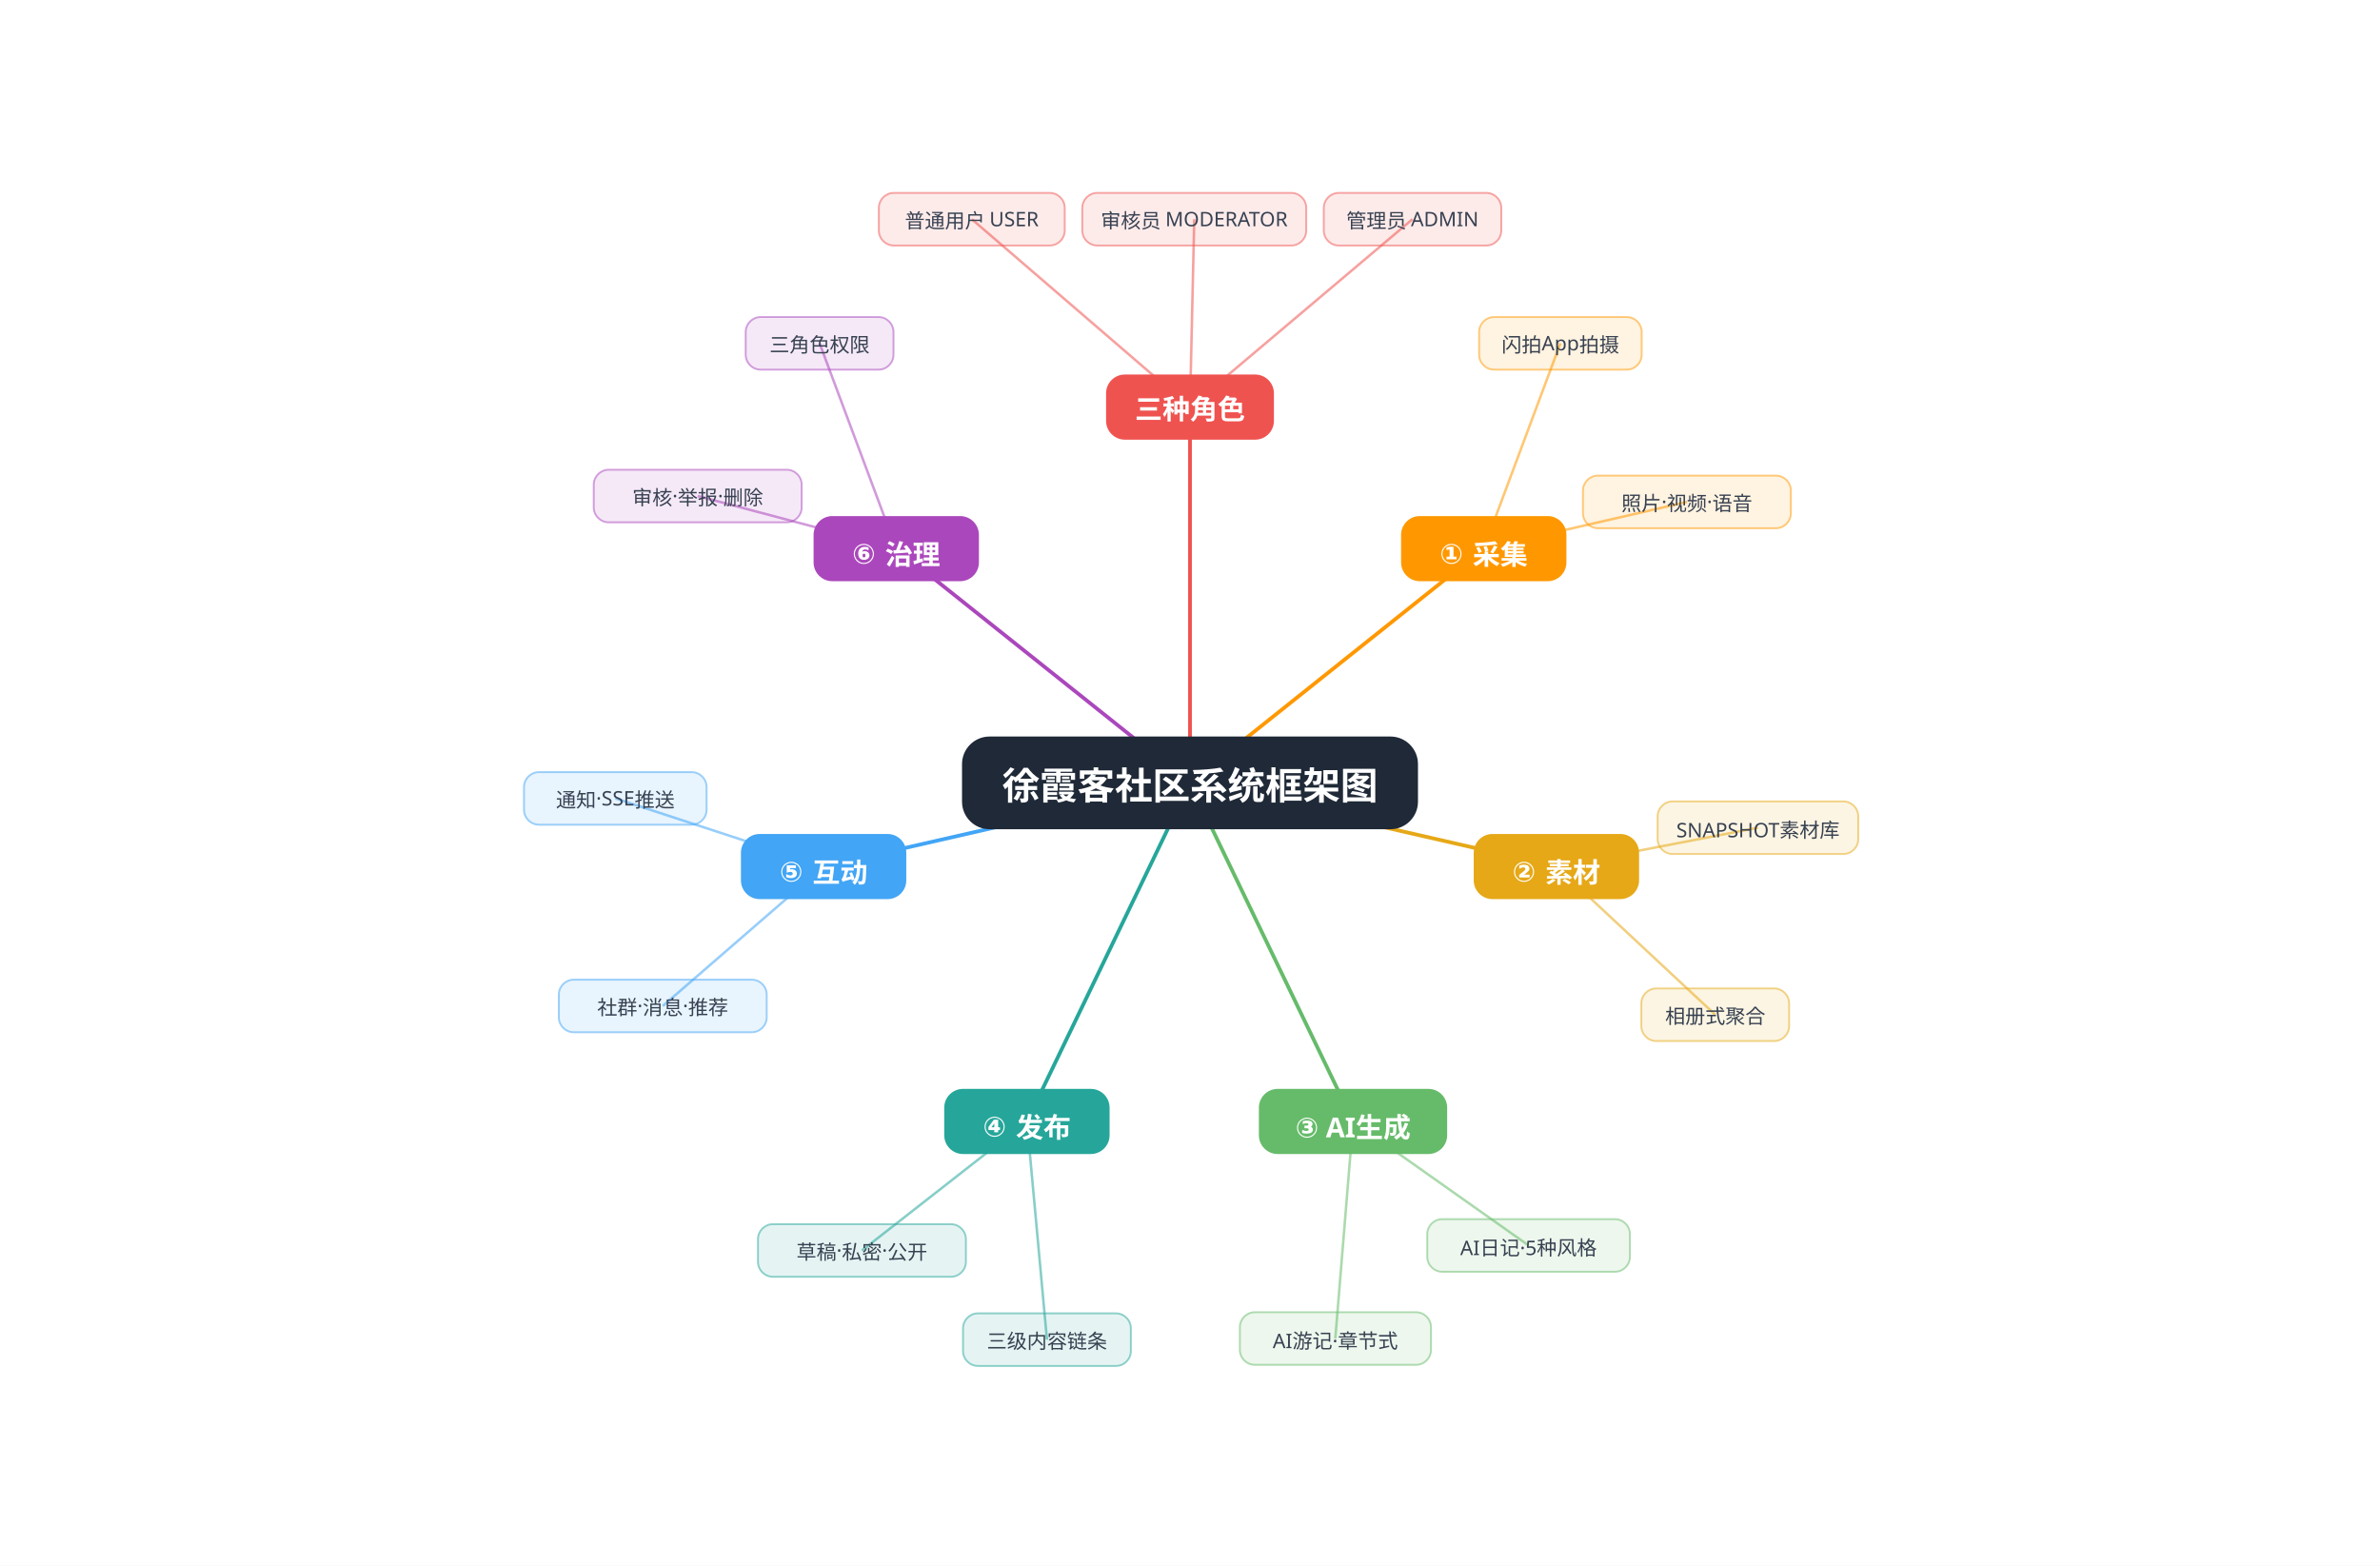
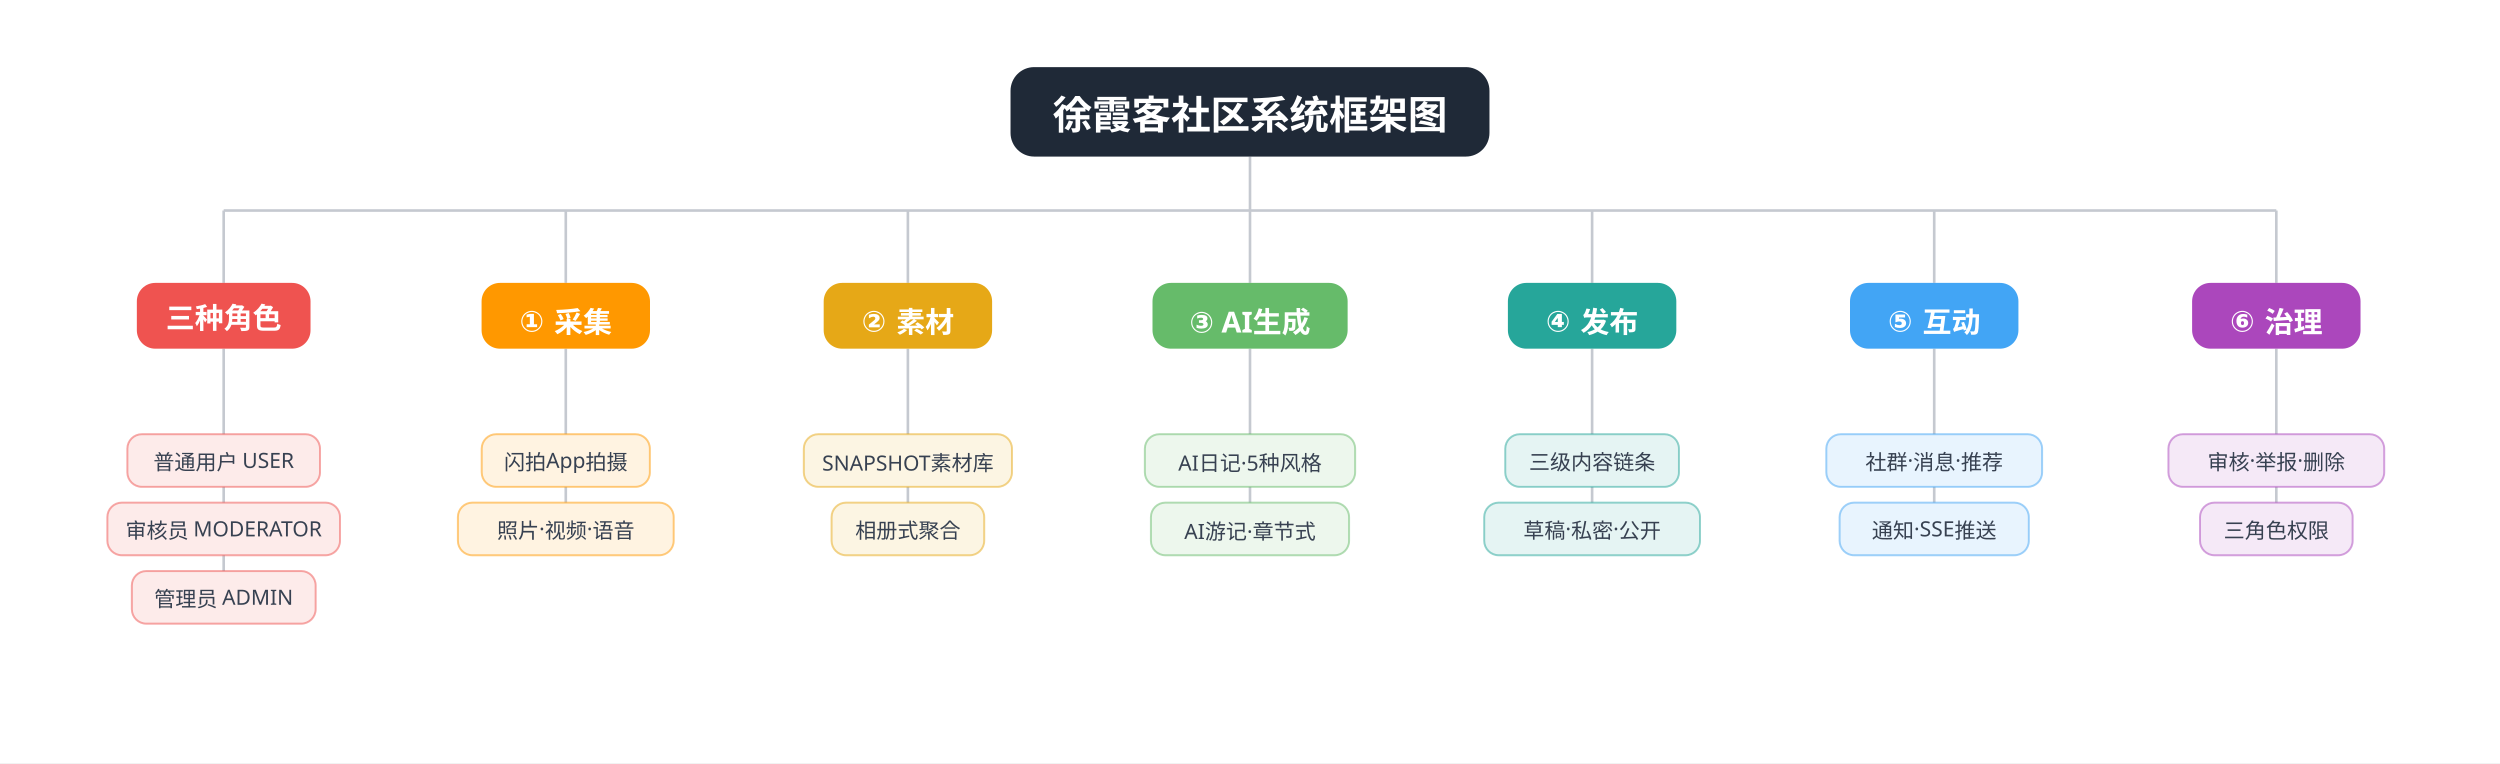
- <svg xmlns="http://www.w3.org/2000/svg" width="1900" height="1250" viewBox="0 0 1900 1250" font-family="Microsoft YaHei, PingFang SC, sans-serif">
-   <rect width="1900" height="1250" fill="#FFFFFF" />
-   <line x1="950.0" y1="625.0" x2="950.0" y2="325.0" stroke="#EF5350" stroke-width="3" />
-   <line x1="950.0" y1="325.0" x2="775.8" y2="175.0" stroke="#EF5350" stroke-width="2" opacity="0.55" />
-   <line x1="950.0" y1="325.0" x2="953.4" y2="175.0" stroke="#EF5350" stroke-width="2" opacity="0.55" />
-   <line x1="950.0" y1="325.0" x2="1127.6" y2="175.0" stroke="#EF5350" stroke-width="2" opacity="0.55" />
-   <line x1="950.0" y1="625.0" x2="1184.5" y2="438.0" stroke="#FF9800" stroke-width="3" />
-   <line x1="1184.5" y1="438.0" x2="1245.7" y2="274.1" stroke="#FF9800" stroke-width="2" opacity="0.55" />
-   <line x1="1184.5" y1="438.0" x2="1346.7" y2="400.7" stroke="#FF9800" stroke-width="2" opacity="0.55" />
-   <line x1="950.0" y1="625.0" x2="1242.5" y2="691.8" stroke="#E6A817" stroke-width="3" />
-   <line x1="1242.5" y1="691.8" x2="1403.4" y2="660.8" stroke="#E6A817" stroke-width="2" opacity="0.55" />
-   <line x1="1242.5" y1="691.8" x2="1369.3" y2="810.1" stroke="#E6A817" stroke-width="2" opacity="0.55" />
-   <line x1="950.0" y1="625.0" x2="1080.2" y2="895.3" stroke="#66BB6A" stroke-width="3" />
-   <line x1="1080.2" y1="895.3" x2="1220.3" y2="994.3" stroke="#66BB6A" stroke-width="2" opacity="0.55" />
-   <line x1="1080.2" y1="895.3" x2="1066.0" y2="1068.6" stroke="#66BB6A" stroke-width="2" opacity="0.55" />
-   <line x1="950.0" y1="625.0" x2="819.8" y2="895.3" stroke="#26A69A" stroke-width="3" />
-   <line x1="819.8" y1="895.3" x2="835.8" y2="1069.5" stroke="#26A69A" stroke-width="2" opacity="0.55" />
-   <line x1="819.8" y1="895.3" x2="688.1" y2="998.3" stroke="#26A69A" stroke-width="2" opacity="0.55" />
-   <line x1="950.0" y1="625.0" x2="657.5" y2="691.8" stroke="#42A5F5" stroke-width="3" />
-   <line x1="657.5" y1="691.8" x2="529.1" y2="803.1" stroke="#42A5F5" stroke-width="2" opacity="0.55" />
-   <line x1="657.5" y1="691.8" x2="491.3" y2="637.4" stroke="#42A5F5" stroke-width="2" opacity="0.55" />
-   <line x1="950.0" y1="625.0" x2="715.5" y2="438.0" stroke="#AB47BC" stroke-width="3" />
-   <line x1="715.5" y1="438.0" x2="557.0" y2="396.0" stroke="#AB47BC" stroke-width="2" opacity="0.55" />
-   <line x1="715.5" y1="438.0" x2="654.3" y2="274.1" stroke="#AB47BC" stroke-width="2" opacity="0.55" />
-   <rect x="768.0" y="588.0" width="364.0" height="74.0" rx="22" fill="#1F2937" />
-   <text x="950" y="625" fill="#FFFFFF" font-size="30" font-weight="bold" text-anchor="middle" dominant-baseline="central">徐霞客社区系统框架图</text>
-   <rect x="883.0" y="299.0" width="134.0" height="52.0" rx="15" fill="#EF5350" />
-   <text x="950.0" y="325.0" fill="#FFFFFF" font-size="22" font-weight="bold" text-anchor="middle" dominant-baseline="central">三种角色</text>
-   <rect x="701.6" y="154.0" width="148.4" height="42.0" rx="12" fill="#EF5350" fill-opacity="0.12" stroke="#EF5350" stroke-opacity="0.5" stroke-width="1.5" />
-   <text x="775.76" y="175.0" fill="#374151" font-size="16" text-anchor="middle" dominant-baseline="central">普通用户 USER</text>
-   <rect x="864.0" y="154.0" width="178.8" height="42.0" rx="12" fill="#EF5350" fill-opacity="0.12" stroke="#EF5350" stroke-opacity="0.5" stroke-width="1.5" />
-   <text x="953.36" y="175.0" fill="#374151" font-size="16" text-anchor="middle" dominant-baseline="central">审核员 MODERATOR</text>
-   <rect x="1056.8" y="154.0" width="141.7" height="42.0" rx="12" fill="#EF5350" fill-opacity="0.12" stroke="#EF5350" stroke-opacity="0.5" stroke-width="1.5" />
-   <text x="1127.6" y="175.0" fill="#374151" font-size="16" text-anchor="middle" dominant-baseline="central">管理员 ADMIN</text>
-   <rect x="1118.5" y="412.0" width="132.0" height="52.0" rx="15" fill="#FF9800" />
-   <text x="1184.549" y="437.953" fill="#FFFFFF" font-size="22" font-weight="bold" text-anchor="middle" dominant-baseline="central">① 采集</text>
-   <rect x="1180.8" y="253.1" width="129.8" height="42.0" rx="12" fill="#FF9800" fill-opacity="0.12" stroke="#FF9800" stroke-opacity="0.5" stroke-width="1.5" />
-   <text x="1245.71" y="274.065" fill="#374151" font-size="16" text-anchor="middle" dominant-baseline="central">闪拍App拍摄</text>
-   <rect x="1263.7" y="379.7" width="166.0" height="42.0" rx="12" fill="#FF9800" fill-opacity="0.12" stroke="#FF9800" stroke-opacity="0.5" stroke-width="1.5" />
-   <text x="1346.666" y="400.659" fill="#374151" font-size="16" text-anchor="middle" dominant-baseline="central">照片·视频·语音</text>
-   <rect x="1176.5" y="665.8" width="132.0" height="52.0" rx="15" fill="#E6A817" />
-   <text x="1242.478" y="691.756" fill="#FFFFFF" font-size="22" font-weight="bold" text-anchor="middle" dominant-baseline="central">② 素材</text>
-   <rect x="1323.3" y="639.8" width="160.2" height="42.0" rx="12" fill="#E6A817" fill-opacity="0.12" stroke="#E6A817" stroke-opacity="0.5" stroke-width="1.5" />
-   <text x="1403.404" y="660.789" fill="#374151" font-size="16" text-anchor="middle" dominant-baseline="central">SNAPSHOT素材库</text>
-   <rect x="1310.3" y="789.1" width="118.0" height="42.0" rx="12" fill="#E6A817" fill-opacity="0.12" stroke="#E6A817" stroke-opacity="0.5" stroke-width="1.5" />
-   <text x="1369.332" y="810.07" fill="#374151" font-size="16" text-anchor="middle" dominant-baseline="central">相册式聚合</text>
-   <rect x="1005.0" y="869.3" width="150.3" height="52.0" rx="15" fill="#66BB6A" />
-   <text x="1080.165" y="895.291" fill="#FFFFFF" font-size="22" font-weight="bold" text-anchor="middle" dominant-baseline="central">③ AI生成</text>
-   <rect x="1139.4" y="973.3" width="161.8" height="42.0" rx="12" fill="#66BB6A" fill-opacity="0.12" stroke="#66BB6A" stroke-opacity="0.5" stroke-width="1.5" />
-   <text x="1220.28" y="994.302" fill="#374151" font-size="16" text-anchor="middle" dominant-baseline="central">AI日记·5种风格</text>
-   <rect x="989.8" y="1047.6" width="152.6" height="42.0" rx="12" fill="#66BB6A" fill-opacity="0.12" stroke="#66BB6A" stroke-opacity="0.5" stroke-width="1.5" />
-   <text x="1066.034" y="1068.583" fill="#374151" font-size="16" text-anchor="middle" dominant-baseline="central">AI游记·章节式</text>
-   <rect x="753.8" y="869.3" width="132.0" height="52.0" rx="15" fill="#26A69A" />
-   <text x="819.835" y="895.291" fill="#FFFFFF" font-size="22" font-weight="bold" text-anchor="middle" dominant-baseline="central">④ 发布</text>
-   <rect x="768.8" y="1048.5" width="134.0" height="42.0" rx="12" fill="#26A69A" fill-opacity="0.12" stroke="#26A69A" stroke-opacity="0.5" stroke-width="1.5" />
-   <text x="835.84" y="1069.486" fill="#374151" font-size="16" text-anchor="middle" dominant-baseline="central">三级内容链条</text>
-   <rect x="605.1" y="977.3" width="166.0" height="42.0" rx="12" fill="#26A69A" fill-opacity="0.12" stroke="#26A69A" stroke-opacity="0.5" stroke-width="1.5" />
-   <text x="688.081" y="998.329" fill="#374151" font-size="16" text-anchor="middle" dominant-baseline="central">草稿·私密·公开</text>
-   <rect x="591.5" y="665.8" width="132.0" height="52.0" rx="15" fill="#42A5F5" />
-   <text x="657.522" y="691.756" fill="#FFFFFF" font-size="22" font-weight="bold" text-anchor="middle" dominant-baseline="central">⑤ 互动</text>
-   <rect x="446.1" y="782.1" width="166.0" height="42.0" rx="12" fill="#42A5F5" fill-opacity="0.12" stroke="#42A5F5" stroke-opacity="0.5" stroke-width="1.5" />
-   <text x="529.066" y="803.051" fill="#374151" font-size="16" text-anchor="middle" dominant-baseline="central">社群·消息·推荐</text>
-   <rect x="418.3" y="616.4" width="145.8" height="42.0" rx="12" fill="#42A5F5" fill-opacity="0.12" stroke="#42A5F5" stroke-opacity="0.5" stroke-width="1.5" />
-   <text x="491.256" y="637.391" fill="#374151" font-size="16" text-anchor="middle" dominant-baseline="central">通知·SSE推送</text>
-   <rect x="649.5" y="412.0" width="132.0" height="52.0" rx="15" fill="#AB47BC" />
-   <text x="715.451" y="437.953" fill="#FFFFFF" font-size="22" font-weight="bold" text-anchor="middle" dominant-baseline="central">⑥ 治理</text>
-   <rect x="474.0" y="375.0" width="166.0" height="42.0" rx="12" fill="#AB47BC" fill-opacity="0.12" stroke="#AB47BC" stroke-opacity="0.5" stroke-width="1.5" />
-   <text x="557.026" y="396.03" fill="#374151" font-size="16" text-anchor="middle" dominant-baseline="central">审核·举报·删除</text>
-   <rect x="595.3" y="253.1" width="118.0" height="42.0" rx="12" fill="#AB47BC" fill-opacity="0.12" stroke="#AB47BC" stroke-opacity="0.5" stroke-width="1.5" />
-   <text x="654.29" y="274.065" fill="#374151" font-size="16" text-anchor="middle" dominant-baseline="central">三角色权限</text>
+ <svg xmlns="http://www.w3.org/2000/svg" width="1900" height="580" viewBox="0 0 1900 580" font-family="Microsoft YaHei, PingFang SC, sans-serif">
+   <rect width="1900" height="580" fill="#FFFFFF" />
+   <line x1="950" y1="119.0" x2="950" y2="160" stroke="#C5C9D0" stroke-width="2" />
+   <line x1="170.0" y1="160" x2="1730.0" y2="160" stroke="#C5C9D0" stroke-width="2" />
+   <line x1="170.0" y1="160" x2="170.0" y2="215.0" stroke="#C5C9D0" stroke-width="2" />
+   <line x1="430.0" y1="160" x2="430.0" y2="215.0" stroke="#C5C9D0" stroke-width="2" />
+   <line x1="690.0" y1="160" x2="690.0" y2="215.0" stroke="#C5C9D0" stroke-width="2" />
+   <line x1="950.0" y1="160" x2="950.0" y2="215.0" stroke="#C5C9D0" stroke-width="2" />
+   <line x1="1210.0" y1="160" x2="1210.0" y2="215.0" stroke="#C5C9D0" stroke-width="2" />
+   <line x1="1470.0" y1="160" x2="1470.0" y2="215.0" stroke="#C5C9D0" stroke-width="2" />
+   <line x1="1730.0" y1="160" x2="1730.0" y2="215.0" stroke="#C5C9D0" stroke-width="2" />
+   <line x1="170.0" y1="265.0" x2="170.0" y2="330.0" stroke="#C5C9D0" stroke-width="2" />
+   <line x1="170.0" y1="370.0" x2="170.0" y2="382.0" stroke="#C5C9D0" stroke-width="2" />
+   <line x1="170.0" y1="422.0" x2="170.0" y2="434.0" stroke="#C5C9D0" stroke-width="2" />
+   <line x1="430.0" y1="265.0" x2="430.0" y2="330.0" stroke="#C5C9D0" stroke-width="2" />
+   <line x1="430.0" y1="370.0" x2="430.0" y2="382.0" stroke="#C5C9D0" stroke-width="2" />
+   <line x1="690.0" y1="265.0" x2="690.0" y2="330.0" stroke="#C5C9D0" stroke-width="2" />
+   <line x1="690.0" y1="370.0" x2="690.0" y2="382.0" stroke="#C5C9D0" stroke-width="2" />
+   <line x1="950.0" y1="265.0" x2="950.0" y2="330.0" stroke="#C5C9D0" stroke-width="2" />
+   <line x1="950.0" y1="370.0" x2="950.0" y2="382.0" stroke="#C5C9D0" stroke-width="2" />
+   <line x1="1210.0" y1="265.0" x2="1210.0" y2="330.0" stroke="#C5C9D0" stroke-width="2" />
+   <line x1="1210.0" y1="370.0" x2="1210.0" y2="382.0" stroke="#C5C9D0" stroke-width="2" />
+   <line x1="1470.0" y1="265.0" x2="1470.0" y2="330.0" stroke="#C5C9D0" stroke-width="2" />
+   <line x1="1470.0" y1="370.0" x2="1470.0" y2="382.0" stroke="#C5C9D0" stroke-width="2" />
+   <line x1="1730.0" y1="265.0" x2="1730.0" y2="330.0" stroke="#C5C9D0" stroke-width="2" />
+   <line x1="1730.0" y1="370.0" x2="1730.0" y2="382.0" stroke="#C5C9D0" stroke-width="2" />
+   <rect x="768.0" y="51.0" width="364.0" height="68.0" rx="18" fill="#1F2937" />
+   <text x="950" y="85" fill="#FFFFFF" font-size="30" font-weight="bold" text-anchor="middle" dominant-baseline="central">徐霞客社区系统框架图</text>
+   <rect x="104.0" y="215.0" width="132.0" height="50.0" rx="14" fill="#EF5350" />
+   <text x="170.0" y="240" fill="#FFFFFF" font-size="22" font-weight="bold" text-anchor="middle" dominant-baseline="central">三种角色</text>
+   <rect x="96.8" y="330.0" width="146.4" height="40.0" rx="11" fill="#EF5350" fill-opacity="0.12" stroke="#EF5350" stroke-opacity="0.5" stroke-width="1.5" />
+   <text x="170.0" y="350" fill="#374151" font-size="16" text-anchor="middle" dominant-baseline="central">普通用户 USER</text>
+   <rect x="81.6" y="382.0" width="176.8" height="40.0" rx="11" fill="#EF5350" fill-opacity="0.12" stroke="#EF5350" stroke-opacity="0.5" stroke-width="1.5" />
+   <text x="170.0" y="402" fill="#374151" font-size="16" text-anchor="middle" dominant-baseline="central">审核员 MODERATOR</text>
+   <rect x="100.2" y="434.0" width="139.7" height="40.0" rx="11" fill="#EF5350" fill-opacity="0.12" stroke="#EF5350" stroke-opacity="0.5" stroke-width="1.5" />
+   <text x="170.0" y="454" fill="#374151" font-size="16" text-anchor="middle" dominant-baseline="central">管理员 ADMIN</text>
+   <rect x="366.0" y="215.0" width="128.0" height="50.0" rx="14" fill="#FF9800" />
+   <text x="430.0" y="240" fill="#FFFFFF" font-size="22" font-weight="bold" text-anchor="middle" dominant-baseline="central">① 采集</text>
+   <rect x="366.1" y="330.0" width="127.8" height="40.0" rx="11" fill="#FF9800" fill-opacity="0.12" stroke="#FF9800" stroke-opacity="0.5" stroke-width="1.5" />
+   <text x="430.0" y="350" fill="#374151" font-size="16" text-anchor="middle" dominant-baseline="central">闪拍App拍摄</text>
+   <rect x="348.0" y="382.0" width="164.0" height="40.0" rx="11" fill="#FF9800" fill-opacity="0.12" stroke="#FF9800" stroke-opacity="0.5" stroke-width="1.5" />
+   <text x="430.0" y="402" fill="#374151" font-size="16" text-anchor="middle" dominant-baseline="central">照片·视频·语音</text>
+   <rect x="626.0" y="215.0" width="128.0" height="50.0" rx="14" fill="#E6A817" />
+   <text x="690.0" y="240" fill="#FFFFFF" font-size="22" font-weight="bold" text-anchor="middle" dominant-baseline="central">② 素材</text>
+   <rect x="610.9" y="330.0" width="158.2" height="40.0" rx="11" fill="#E6A817" fill-opacity="0.12" stroke="#E6A817" stroke-opacity="0.5" stroke-width="1.5" />
+   <text x="690.0" y="350" fill="#374151" font-size="16" text-anchor="middle" dominant-baseline="central">SNAPSHOT素材库</text>
+   <rect x="632.0" y="382.0" width="116.0" height="40.0" rx="11" fill="#E6A817" fill-opacity="0.12" stroke="#E6A817" stroke-opacity="0.5" stroke-width="1.5" />
+   <text x="690.0" y="402" fill="#374151" font-size="16" text-anchor="middle" dominant-baseline="central">相册式聚合</text>
+   <rect x="875.9" y="215.0" width="148.3" height="50.0" rx="14" fill="#66BB6A" />
+   <text x="950.0" y="240" fill="#FFFFFF" font-size="22" font-weight="bold" text-anchor="middle" dominant-baseline="central">③ AI生成</text>
+   <rect x="870.1" y="330.0" width="159.8" height="40.0" rx="11" fill="#66BB6A" fill-opacity="0.12" stroke="#66BB6A" stroke-opacity="0.5" stroke-width="1.5" />
+   <text x="950.0" y="350" fill="#374151" font-size="16" text-anchor="middle" dominant-baseline="central">AI日记·5种风格</text>
+   <rect x="874.7" y="382.0" width="150.6" height="40.0" rx="11" fill="#66BB6A" fill-opacity="0.12" stroke="#66BB6A" stroke-opacity="0.5" stroke-width="1.5" />
+   <text x="950.0" y="402" fill="#374151" font-size="16" text-anchor="middle" dominant-baseline="central">AI游记·章节式</text>
+   <rect x="1146.0" y="215.0" width="128.0" height="50.0" rx="14" fill="#26A69A" />
+   <text x="1210.0" y="240" fill="#FFFFFF" font-size="22" font-weight="bold" text-anchor="middle" dominant-baseline="central">④ 发布</text>
+   <rect x="1144.0" y="330.0" width="132.0" height="40.0" rx="11" fill="#26A69A" fill-opacity="0.12" stroke="#26A69A" stroke-opacity="0.5" stroke-width="1.5" />
+   <text x="1210.0" y="350" fill="#374151" font-size="16" text-anchor="middle" dominant-baseline="central">三级内容链条</text>
+   <rect x="1128.0" y="382.0" width="164.0" height="40.0" rx="11" fill="#26A69A" fill-opacity="0.12" stroke="#26A69A" stroke-opacity="0.5" stroke-width="1.5" />
+   <text x="1210.0" y="402" fill="#374151" font-size="16" text-anchor="middle" dominant-baseline="central">草稿·私密·公开</text>
+   <rect x="1406.0" y="215.0" width="128.0" height="50.0" rx="14" fill="#42A5F5" />
+   <text x="1470.0" y="240" fill="#FFFFFF" font-size="22" font-weight="bold" text-anchor="middle" dominant-baseline="central">⑤ 互动</text>
+   <rect x="1388.0" y="330.0" width="164.0" height="40.0" rx="11" fill="#42A5F5" fill-opacity="0.12" stroke="#42A5F5" stroke-opacity="0.5" stroke-width="1.5" />
+   <text x="1470.0" y="350" fill="#374151" font-size="16" text-anchor="middle" dominant-baseline="central">社群·消息·推荐</text>
+   <rect x="1398.1" y="382.0" width="143.8" height="40.0" rx="11" fill="#42A5F5" fill-opacity="0.12" stroke="#42A5F5" stroke-opacity="0.5" stroke-width="1.5" />
+   <text x="1470.0" y="402" fill="#374151" font-size="16" text-anchor="middle" dominant-baseline="central">通知·SSE推送</text>
+   <rect x="1666.0" y="215.0" width="128.0" height="50.0" rx="14" fill="#AB47BC" />
+   <text x="1730.0" y="240" fill="#FFFFFF" font-size="22" font-weight="bold" text-anchor="middle" dominant-baseline="central">⑥ 治理</text>
+   <rect x="1648.0" y="330.0" width="164.0" height="40.0" rx="11" fill="#AB47BC" fill-opacity="0.12" stroke="#AB47BC" stroke-opacity="0.5" stroke-width="1.5" />
+   <text x="1730.0" y="350" fill="#374151" font-size="16" text-anchor="middle" dominant-baseline="central">审核·举报·删除</text>
+   <rect x="1672.0" y="382.0" width="116.0" height="40.0" rx="11" fill="#AB47BC" fill-opacity="0.12" stroke="#AB47BC" stroke-opacity="0.5" stroke-width="1.5" />
+   <text x="1730.0" y="402" fill="#374151" font-size="16" text-anchor="middle" dominant-baseline="central">三角色权限</text>
</svg>
